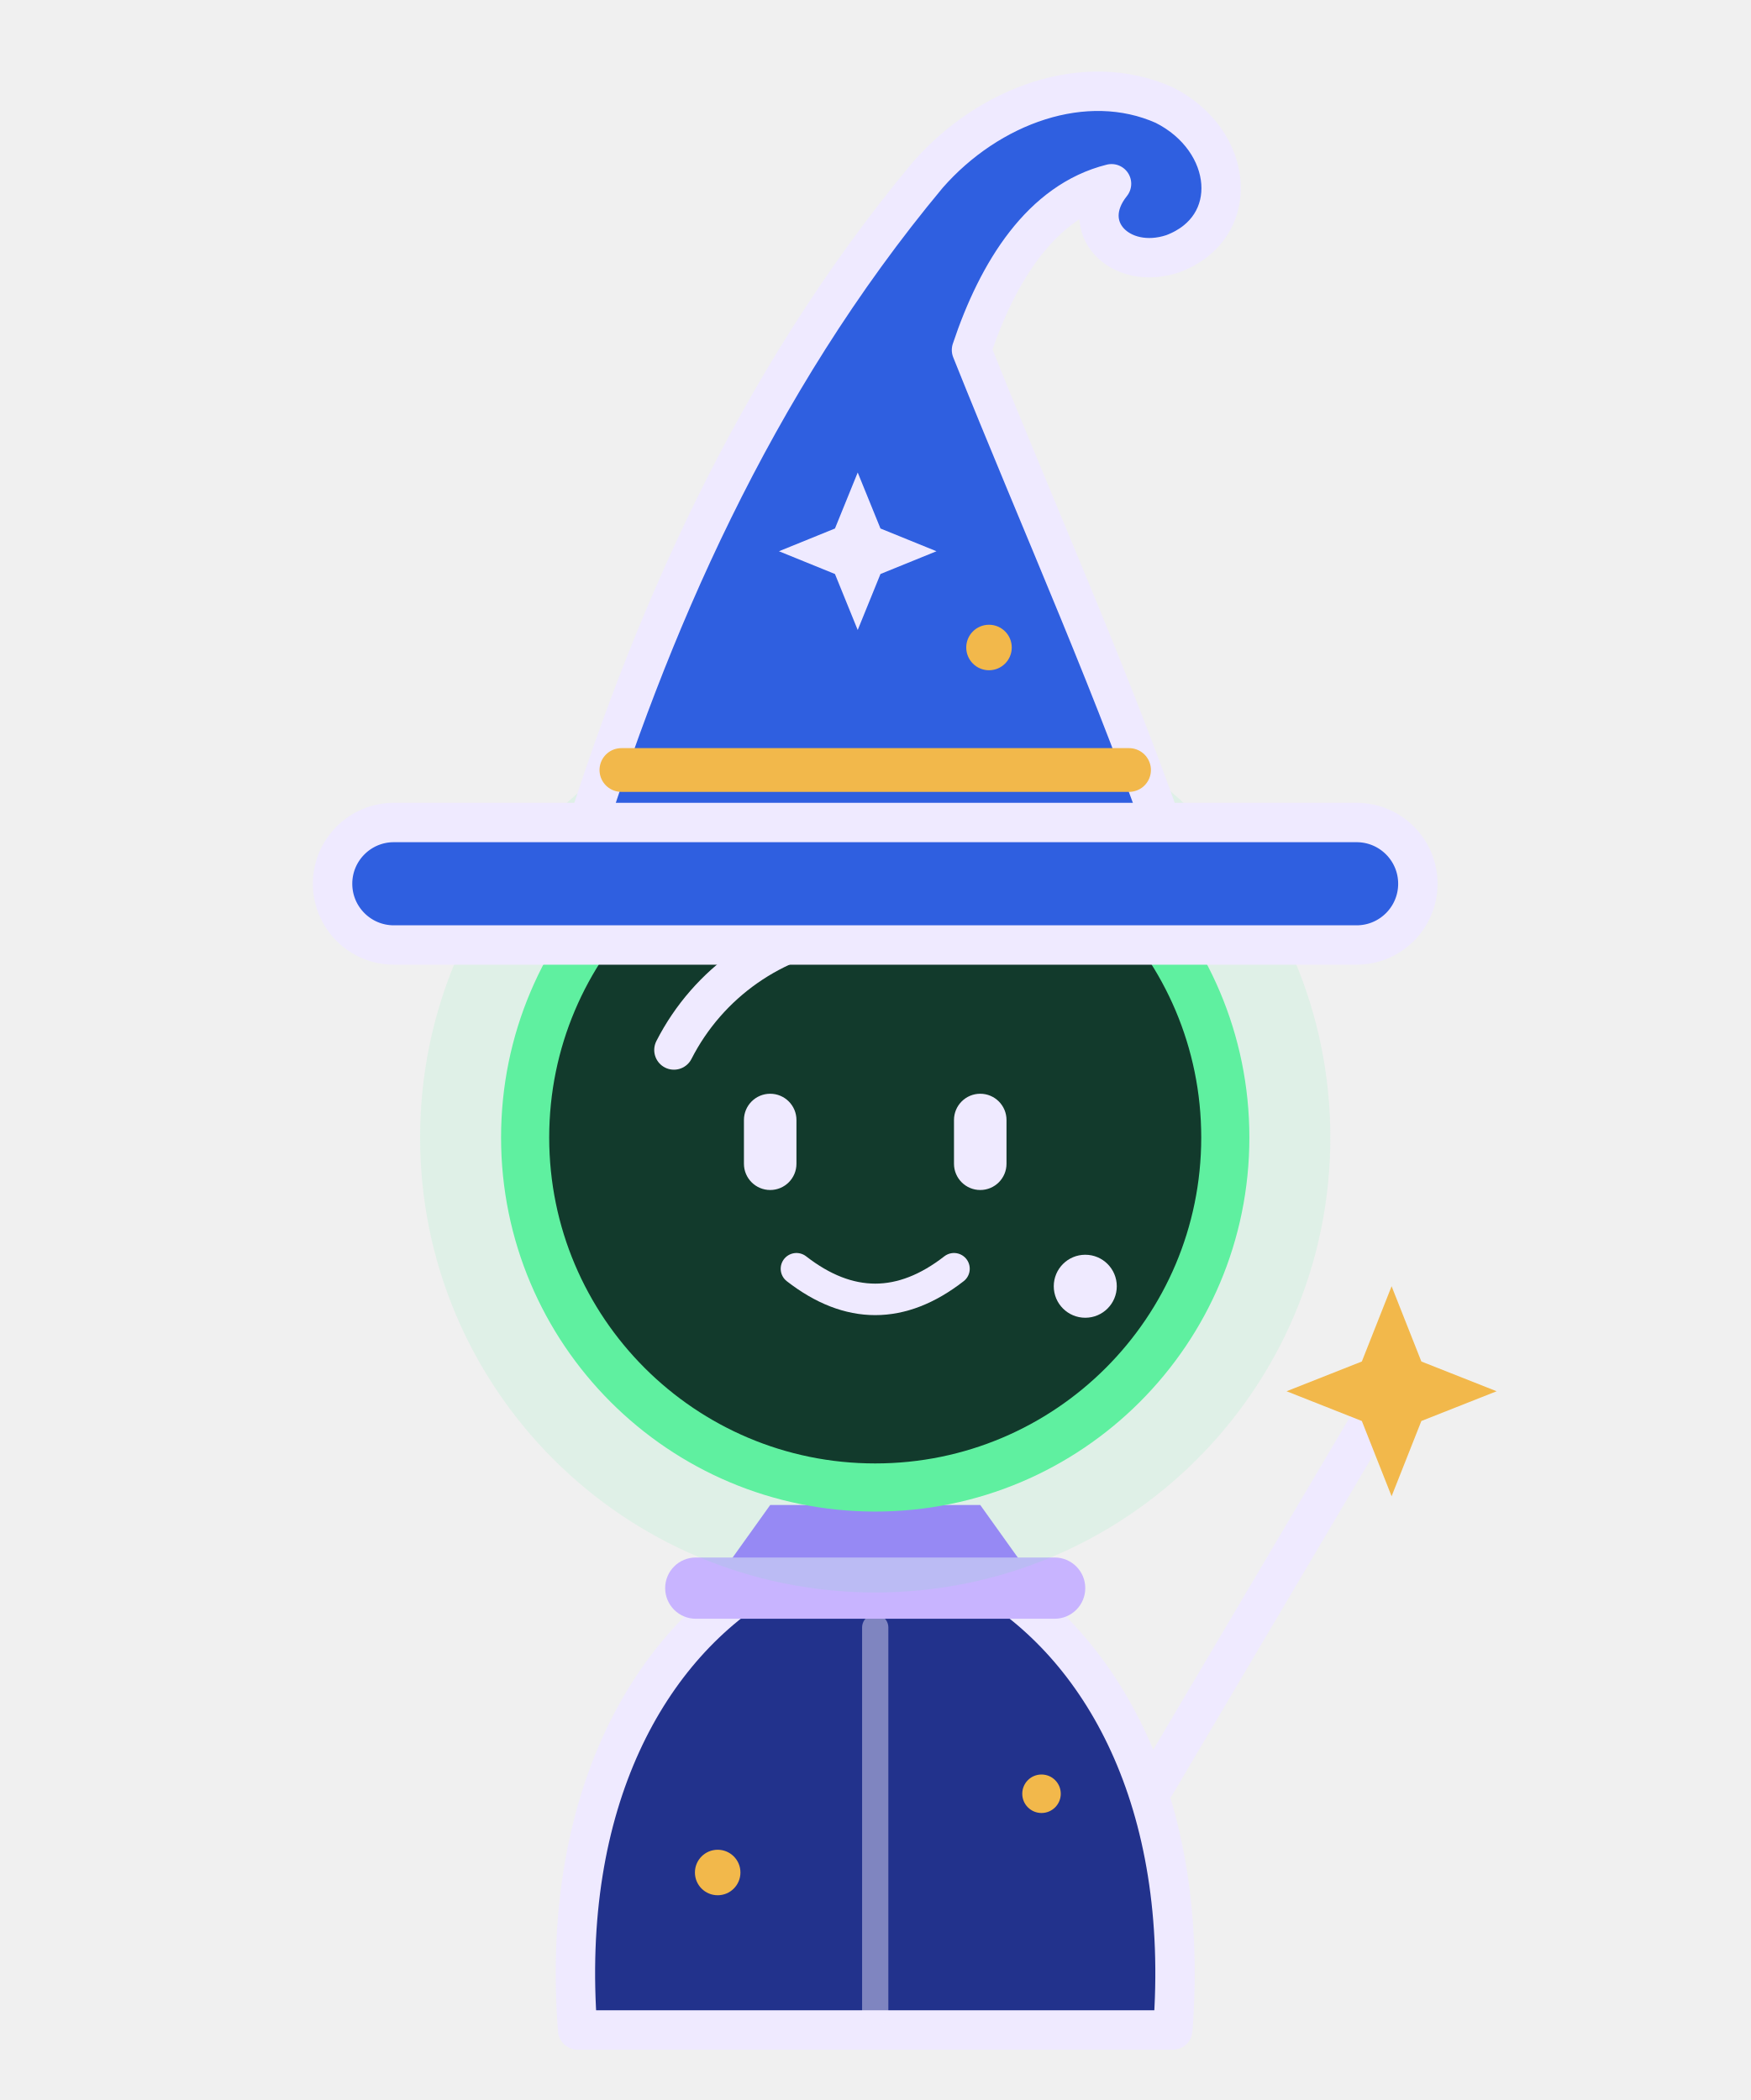
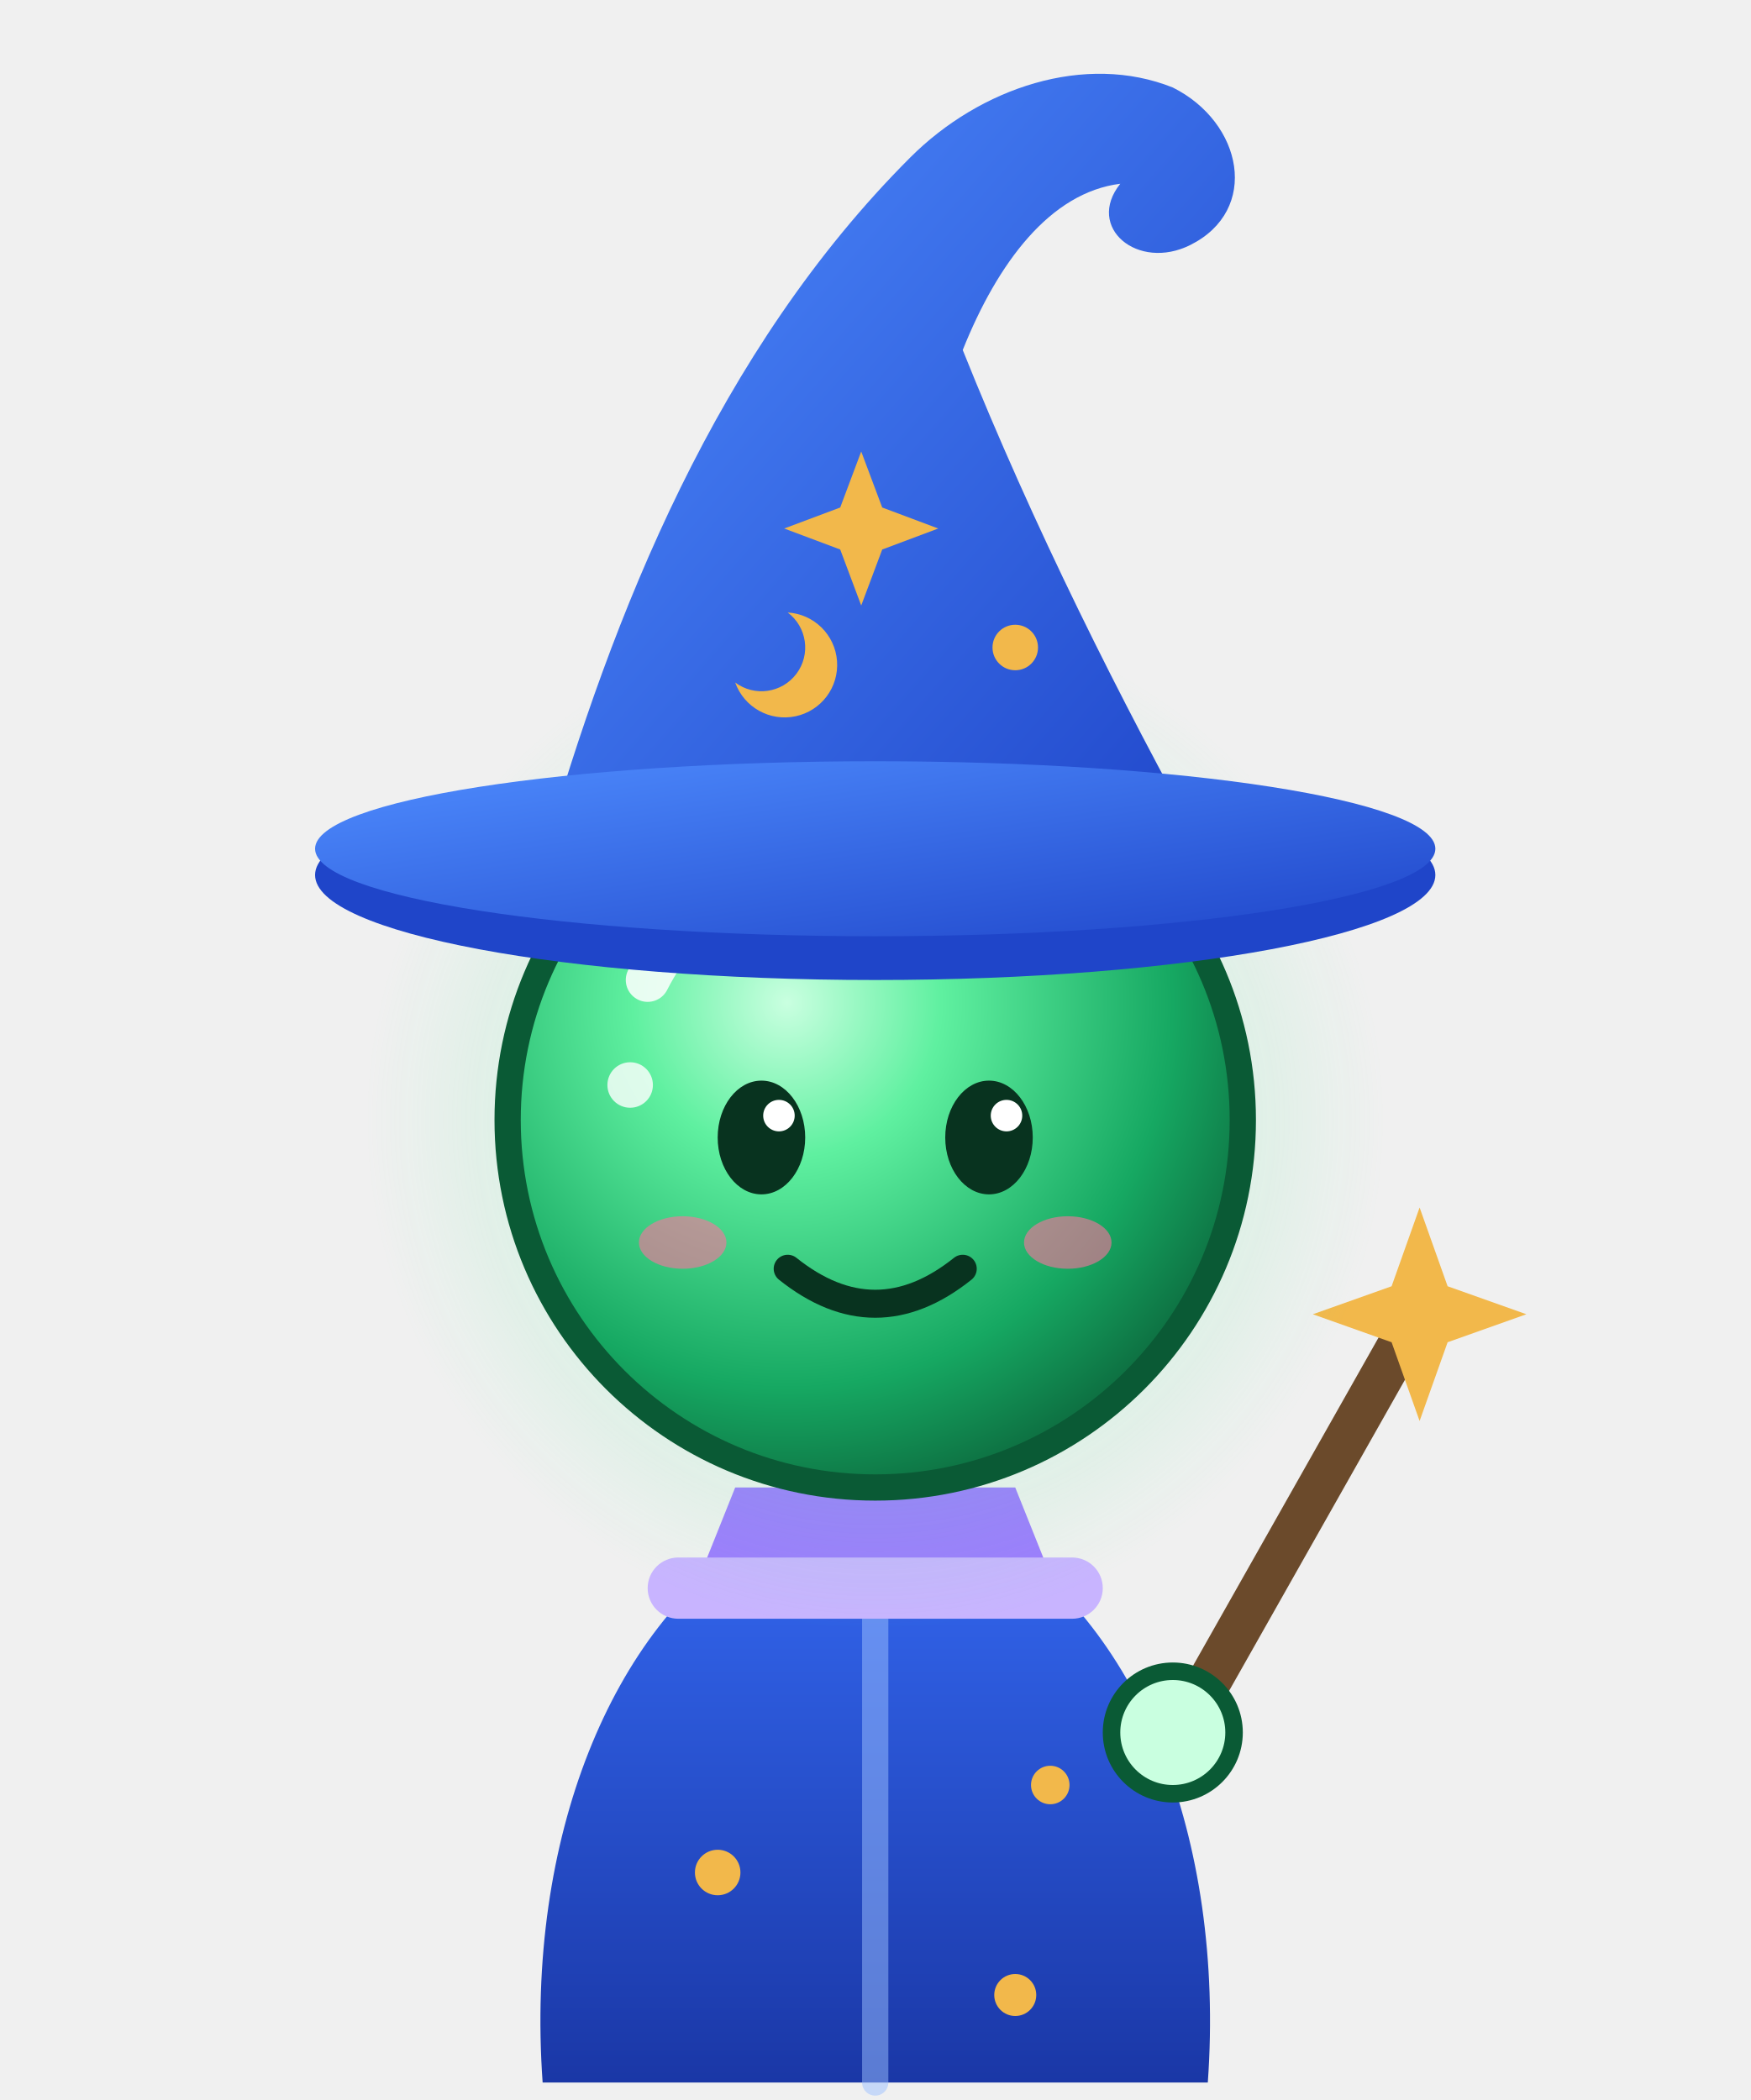
<svg xmlns="http://www.w3.org/2000/svg" viewBox="0 0 200 240" width="200" height="240" role="img" aria-label="The Tome setup wizard: a green crystal ball wearing a blue wizard hat">
-   <path d="M66 232 C64 206 74 188 88 180 H112 C126 188 136 206 134 232 Z" fill="#22328c" stroke="#efeaff" stroke-width="4.5" stroke-linejoin="round" />
-   <path d="M100 186 V230" stroke="#efeaff" stroke-width="3" stroke-linecap="round" opacity="0.45" />
+   <defs>
+     <radialGradient id="wz-glass" cx="0.38" cy="0.34" r="0.75">
+       <stop offset="0" stop-color="#c9ffe0" />
+       <stop offset="0.28" stop-color="#5ff0a0" />
+       <stop offset="0.7" stop-color="#16a862" />
+       <stop offset="1" stop-color="#0a5a35" />
+     </radialGradient>
+     <radialGradient id="wz-aura" cx="0.5" cy="0.5" r="0.5">
+       <stop offset="0" stop-color="#5ff0a0" stop-opacity="0.45" />
+       <stop offset="1" stop-color="#5ff0a0" stop-opacity="0" />
+     </radialGradient>
+     <linearGradient id="wz-hat" x1="0" y1="0" x2="1" y2="1">
+       <stop offset="0" stop-color="#4f8dff" />
+       <stop offset="1" stop-color="#1f45c9" />
+     </linearGradient>
+     <linearGradient id="wz-robe" x1="0" y1="0" x2="0" y2="1">
+       <stop offset="0" stop-color="#3366ee" />
+       <stop offset="1" stop-color="#1a37a6" />
+     </linearGradient>
+   </defs>
+   <path class="wz-robe" d="M62 238 C60 210 70 186 86 176 H114 C130 186 140 210 138 238 Z" fill="url(#wz-robe)" />
+   <path d="M100 178 V238" stroke="#9cc0ff" stroke-width="3" stroke-linecap="round" opacity="0.5" />
  <g fill="#f2b84b">
    <circle cx="82" cy="214" r="2.6" />
-     <circle cx="119" cy="205" r="2.2" />
+     <circle cx="120" cy="204" r="2.2" />
+     <circle cx="116" cy="228" r="2.4" />
  </g>
-   <path d="M88 172 H112 L117 179 H83 Z" fill="#9d7bff" />
-   <rect x="76" y="178" width="48" height="7" rx="3.5" fill="#c8b4ff" />
-   <path d="M132 204 L158 160" stroke="#efeaff" stroke-width="4.5" stroke-linecap="round" />
-   <path d="M159 147 l3.4 8.6 l8.6 3.4 l-8.6 3.4 l-3.4 8.6 l-3.4 -8.6 l-8.6 -3.4 l8.6 -3.4 z" fill="#f2b84b" />
-   <circle cx="100" cy="130" r="52" fill="#5ff0a0" opacity="0.12" />
-   <circle cx="100" cy="130" r="40" fill="#123a2c" stroke="#5ff0a0" stroke-width="5.5" />
-   <path d="M77 120 a26 26 0 0 1 20 -14" fill="none" stroke="#efeaff" stroke-width="4.5" stroke-linecap="round" />
-   <circle cx="124" cy="147" r="3.6" fill="#efeaff" />
-   <g fill="#efeaff">
-     <rect x="85" y="125" width="6" height="11" rx="3" />
-     <rect x="109" y="125" width="6" height="11" rx="3" />
+   <path d="M84 170 H116 L120 180 H80 Z" fill="#9d7bff" />
+   <rect x="74" y="178" width="52" height="7" rx="3.5" fill="#c8b4ff" />
+   <g class="wz-wand">
+     <path d="M136 196 L162 150" stroke="#6b4a2b" stroke-width="5" stroke-linecap="round" />
+     <path d="M162 150 l3.2 -9 l3.2 9 l9 3.2 l-9 3.2 l-3.2 9 l-3.2 -9 l-9 -3.2 z" fill="#f2b84b" transform="translate(-3 -3)" />
+     <circle cx="134" cy="198" r="7" fill="#c9ffe0" stroke="#0a5a35" stroke-width="2" />
  </g>
-   <path d="M91 145 q9 7 18 0" fill="none" stroke="#efeaff" stroke-width="3.6" stroke-linecap="round" />
-   <path d="M66 98 C74 72 86 44 106 20 C113 12 124 8 133 12 C141 16 142 26 134 29 C128 31 123 26 127 21 C119 23 114 31 111 40 C119 60 128 80 134 98 Z" fill="#2f5fe0" stroke="#efeaff" stroke-width="4.5" stroke-linejoin="round" />
-   <rect x="38" y="94" width="124" height="14" rx="7" fill="#2f5fe0" stroke="#efeaff" stroke-width="4.5" />
-   <path d="M71 88 H129" stroke="#f2b84b" stroke-width="5" stroke-linecap="round" />
-   <path d="M98 54 l2.6 6.4 l6.4 2.6 l-6.4 2.6 l-2.6 6.4 l-2.6 -6.4 l-6.4 -2.6 l6.4 -2.6 z" fill="#efeaff" />
-   <circle cx="113" cy="74" r="2.6" fill="#f2b84b" />
+   <g class="wz-head">
+     <circle cx="100" cy="128" r="58" fill="url(#wz-aura)" />
+     <circle cx="100" cy="128" r="42" fill="url(#wz-glass)" stroke="#0a5a35" stroke-width="3" />
+     <path d="M74 112 a30 30 0 0 1 22 -16" fill="none" stroke="#ffffff" stroke-width="5" stroke-linecap="round" opacity="0.85" />
+     <circle cx="72" cy="124" r="2.6" fill="#ffffff" opacity="0.8" />
+     <g class="wz-eyes" fill="#08331f">
+       <ellipse cx="87" cy="130" rx="5" ry="6.5" />
+       <ellipse cx="113" cy="130" rx="5" ry="6.5" />
+     </g>
+     <g fill="#ffffff">
+       <circle cx="89" cy="127.5" r="1.8" />
+       <circle cx="115" cy="127.5" r="1.8" />
+     </g>
+     <path d="M90 145 q10 8 20 0" fill="none" stroke="#08331f" stroke-width="3.2" stroke-linecap="round" />
+     <g fill="#ff6f9f" opacity="0.6">
+       <ellipse cx="78" cy="142" rx="5" ry="3" />
+       <ellipse cx="122" cy="142" rx="5" ry="3" />
+     </g>
+   </g>
+   <g class="wz-hat">
+     <path d="M62 98 C70 70 82 40 104 18 C112 10 124 6 134 10 C142 14 144 24 136 28 C130 31 124 26 128 21 C120 22 114 30 110 40 C118 60 128 80 138 98 Z" fill="url(#wz-hat)" />
+     <path d="M68 92 C92 86 112 86 134 92 L136 99 C112 93 90 93 66 99 Z" fill="#f2b84b" />
+     <ellipse cx="100" cy="100" rx="64" ry="12" fill="#1f45c9" />
+     <ellipse cx="100" cy="97" rx="64" ry="10" fill="url(#wz-hat)" />
+     <g fill="#f2b84b">
+       <path d="M96 58 l2.4 -6.4 l2.4 6.4 l6.4 2.4 l-6.4 2.4 l-2.4 6.4 l-2.4 -6.4 l-6.4 -2.4 z" />
+       <circle cx="116" cy="74" r="2.6" />
+       <path d="M84 78 a6 6 0 1 0 6 -8 a4.6 4.6 0 1 1 -6 8 z" />
+     </g>
+   </g>
</svg>
